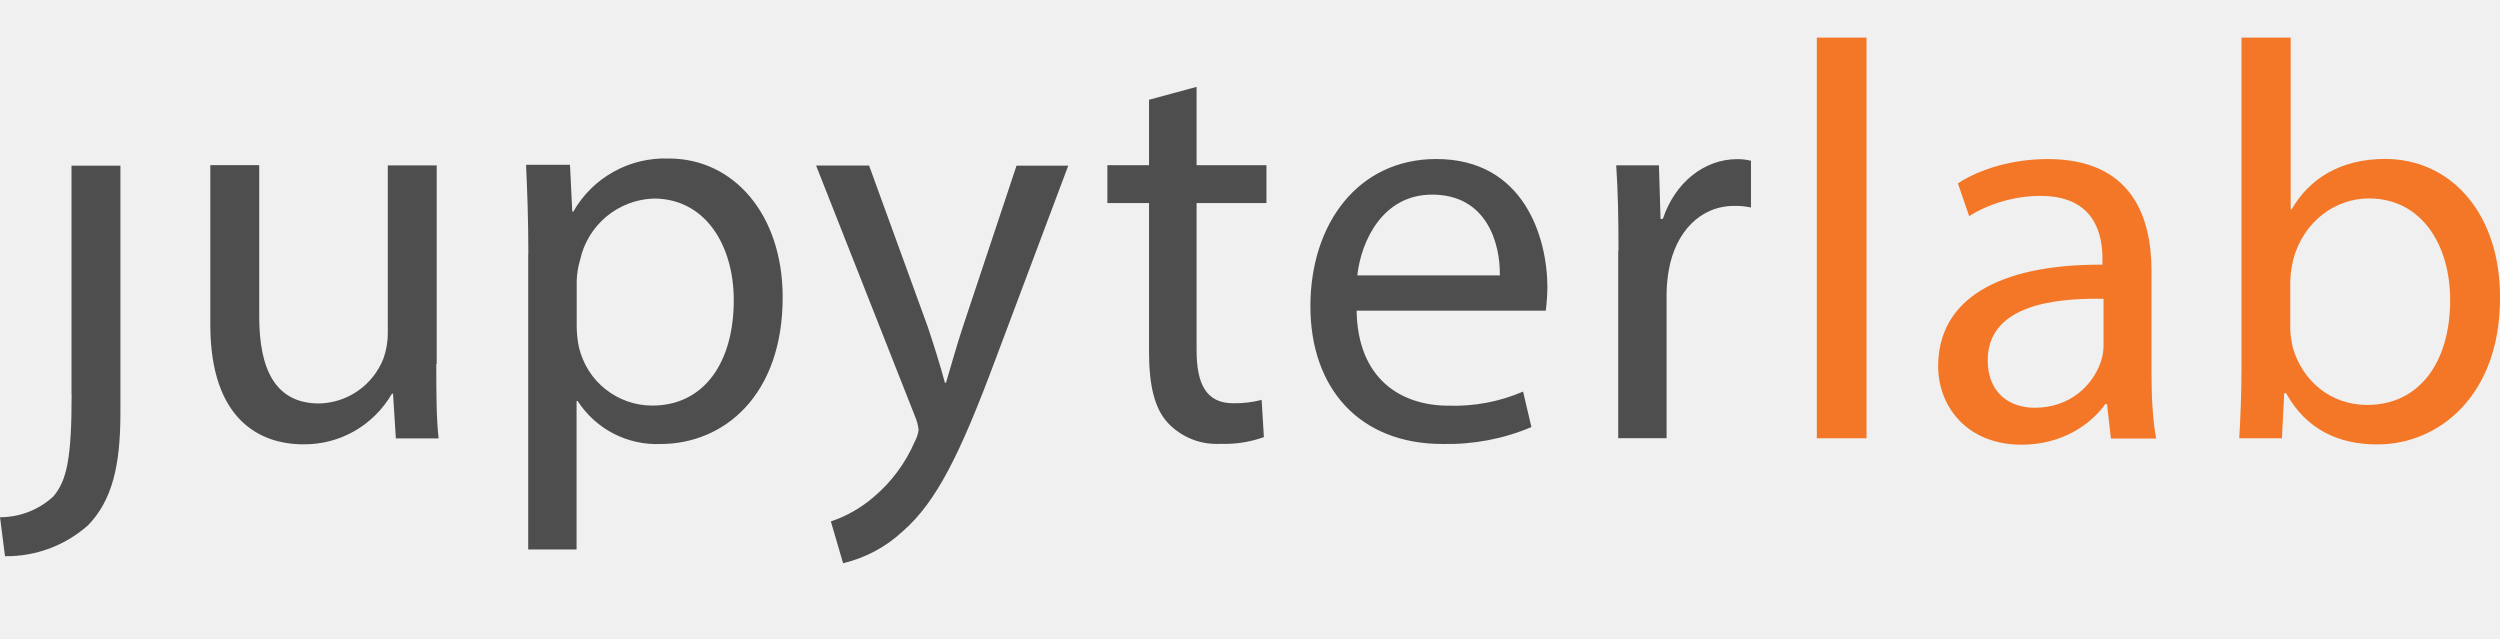
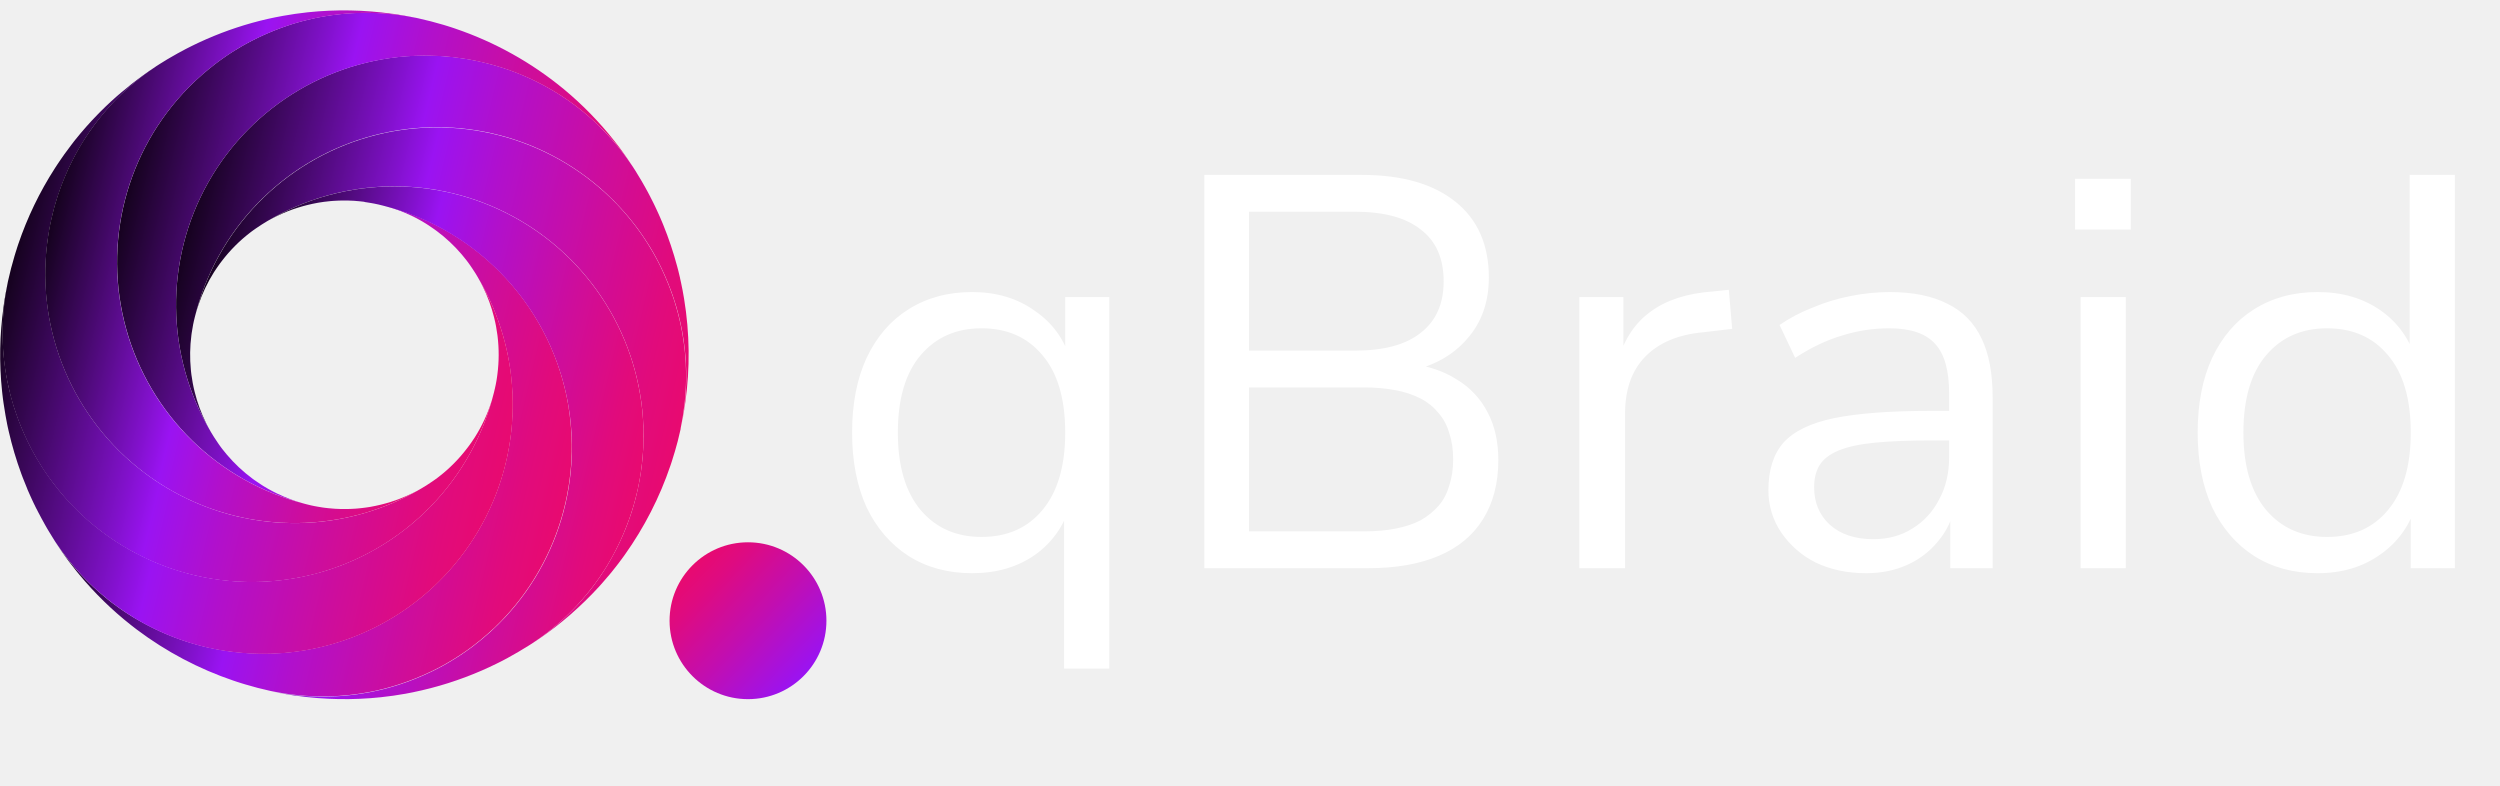
- <svg xmlns="http://www.w3.org/2000/svg" width="200" viewBox="0 0 1860.8 475">
-   <path fill="#4E4E4E" d="M53.324 293.087c0 48.7-3.7 64.7-13.6 76.4-10.8 10-25 15.5-39.7 15.5l3.7 29c22.8.3 44.8-7.9 61.9-23.1 17.8-18.5 24-44.1 24-83.3v-184.3h-36.4v170.1zm271.42-22.179c0 21 0 39.5 1.7 55.4h-31.8l-2.1-33.3h-.8c-6.7 11.6-16.4 21.3-28 27.9s-24.8 10-38.2 9.8c-31.4 0-69-17.7-69-89v-118.8h36.4v112.7c0 38.7 11.6 64.7 44.6 64.7 10.3-.2 20.4-3.5 28.9-9.4s15.1-14.3 18.9-23.9c2.2-6.1 3.3-12.5 3.3-18.9v-125h36.4v147.8zm68.512-81.525c0-26-.8-47-1.7-66.7h32.7l1.7 34.8h.8c7.1-12.5 17.5-22.8 30.1-29.7 12.5-7 26.7-10.3 41-9.8 48.3 0 84.7 41.7 84.7 103.3 0 73.1-43.7 109.2-91 109.2-12.1.5-24.2-2.2-35-7.8s-19.9-13.9-26.6-24.2h-.8v110.5h-36v-220zm36 54.2c.1 5.1.6 10.1 1.7 15.1 3 12.3 9.9 23.3 19.8 31.1s22.1 12.1 34.7 12.1c38.5 0 60.7-31.9 60.7-78.5 0-40.7-21.1-75.6-59.5-75.6-12.9.4-25.3 5.1-35.3 13.4-9.9 8.3-16.9 19.7-19.6 32.4-1.5 4.9-2.3 10-2.5 15.1zm217.572-120.485 43.7 120.1c4.5 13.4 9.5 29.4 12.8 41.7h.8c3.7-12.2 7.9-27.7 12.8-42.4l39.7-119.2h38.5l-54.4 144.8c-26 69.7-43.7 105.4-68.6 127.2-12.5 11.7-27.9 20-44.6 23.9l-9.1-31.1c11.7-3.9 22.5-10.1 31.8-18.1 13.2-11.1 23.7-25.2 30.6-41.2 1.5-2.8 2.5-5.7 2.9-8.8-.3-3.3-1.2-6.6-2.5-9.7l-73.8-187.1h39.7zM890.649 64.65v58.3h52v28.2h-52v109.5c0 25 7 39.5 27.3 39.5 7.1.1 14.2-.7 21.1-2.5l1.7 27.7c-10.3 3.7-21.3 5.4-32.2 5-7.3.4-14.6-.7-21.3-3.4-6.8-2.7-12.9-6.8-17.9-12.1-10.3-10.9-14.1-29-14.1-52.9v-110.8h-31v-28.2h31v-48.7zm119.111 166.711c.8 50 32.2 70.6 68.6 70.6 19 .6 37.9-3 55.3-10.5l6.2 26.4c-20.9 8.9-43.5 13.1-66.2 12.6-61.5 0-98.3-41.2-98.3-102.5 0-61.4 35.5-109.6 93.7-109.6 65.2 0 82.7 58.3 82.7 95.7-.1 5.8-.5 11.5-1.2 17.2h-140.8zm106.6-26.4c.4-23.5-9.5-60.1-50.4-60.1-36.8 0-52.8 34.4-55.7 60.1zm88.317-18.505c0-23.9-.4-44.5-1.7-63.4h31.8l1.2 39.9h1.7c9.1-27.3 31-44.5 55.3-44.5 3.5-.1 7 .4 10.3 1.2v34.8c-4.1-.9-8.2-1.3-12.4-1.2-25.6 0-43.7 19.7-48.7 47.4-1 5.7-1.6 11.5-1.7 17.2v108.3h-36v-139.7z" class="jp-icon2" />
-   <path fill="#F37726" d="M1352.3 326.2h37V28h-37zm252.5 0c-2.5-13.9-3.4-31.1-3.4-48.7v-76c0-40.7-15.1-83.1-77.3-83.1-25.6 0-50 7.1-66.8 18.1l8.4 24.4c14.3-9.2 34-15.1 53-15.1 41.6 0 46.2 30.2 46.2 47v4.2c-78.6-.4-122.3 26.5-122.3 75.6 0 29.4 21 58.4 62.2 58.4 29 0 50.9-14.3 62.2-30.2h1.3l2.9 25.6h33.6zm-39.1-68.5c0 3.8-.8 8-2.1 11.8-5.9 17.2-22.7 34-49.2 34-18.9 0-34.9-11.3-34.9-35.3 0-39.5 45.8-46.6 86.2-45.8zm132.8 68.5 1.7-33.6h1.3c15.1 26.9 38.7 38.2 68.1 38.2 45.4 0 91.2-36.1 91.2-108.8.4-61.7-35.3-103.7-85.7-103.7-32.8 0-56.3 14.7-69.3 37.4h-.8V28h-36.6v245.7c0 18.1-.8 38.6-1.7 52.5zm6.3-118c0-5.9 1.3-10.9 2.1-15.1 7.6-28.1 31.1-45.4 56.3-45.4 39.5 0 60.5 34.9 60.5 75.6 0 46.6-23.1 78.1-61.8 78.1-26.9 0-48.3-17.6-55.5-43.3-.8-4.2-1.7-8.8-1.7-13.4v-36.5z" class="jp-jupyter-icon-color" />
+ <svg xmlns="http://www.w3.org/2000/svg" width="121" height="38" fill="none" viewBox="0 0 121 38">
+   <g clip-path="url(#a)">
+     <path fill="url(#b)" d="M33.08 20.072q-.051.294-.114.587a11 11 0 0 0 .166-1.04q.011-.089.019-.174l.019-.203.014-.18c0-.03.005-.062.006-.093l.008-.13.008-.202.006-.2v-.445q.001-.075-.004-.149v-.017q-.002-.09-.008-.18v-.036l-.012-.202-.013-.166q-.007-.099-.018-.199l-.016-.155c-.006-.05-.012-.11-.02-.165q0-.012-.002-.022l-.014-.105-.02-.14-.027-.172-.01-.062-.027-.152v-.012l-.045-.227q-.01-.055-.022-.11l-.02-.091-.03-.128q-.001-.015-.007-.03l-.03-.128-.025-.1-.028-.107-.043-.155-.03-.109-.036-.12-.013-.043-.037-.118-.03-.093-.03-.09-.027-.081a3 3 0 0 0-.061-.174l-.047-.128-.023-.06-.037-.096-.042-.106-.021-.054-.063-.15q-.03-.075-.063-.149l-.032-.075-.045-.099-.076-.164-.05-.109c-.016-.036-.042-.087-.065-.13l-.07-.14v-.003l-.088-.167-.091-.167c-.032-.056-.055-.1-.082-.146l-.039-.065-.058-.1-.093-.153-.055-.087c-.018-.028-.042-.067-.064-.099l-.005-.007q-.046-.076-.095-.146l-.088-.132-.1-.145-.014-.019-.066-.093-.062-.085-.013-.018-.104-.139a11 11 0 0 0-.684-.82 12 12 0 0 0-.728-.736A12.066 12.066 0 0 0 9.431 15.34l-.004.016-.041.171-.004.017-.034.16a7 7 0 0 0-.073.43v.002l-.011.085a7.4 7.4 0 0 0-.026 1.678l.009.089.01.088.009.071a6 6 0 0 0 .063.394c.01.054.022.117.035.175q.008.043.019.087.019.087.041.173a7.4 7.4 0 0 0 .547 1.491l.04.08.04.077c.014.029.027.05.041.078l.043.077q.037.068.075.134A12.069 12.069 0 0 1 20.493 2.688h.004q.164 0 .327.003a7 7 0 0 1 .603.028 11 11 0 0 1 .969.108q.092.014.184.029h.007l.135.024.066.012q.085.015.171.034c.057.011.125.024.187.038l.15.034q.121.027.244.059l.154.04.01.002.182.05.183.053.18.056h.004l.172.057.014.004.149.05.035.013.167.06.153.058.047.018q.079.03.156.063.075.03.149.062.027.01.053.023.06.024.116.05l.059.025.114.053.064.028.114.055.053.026q.069.032.136.067l.023.011q.07.037.14.073.024.01.05.024l.105.056.063.034q.073.039.14.078l.142.082.05.029a7 7 0 0 1 .337.205l.118.075.041.028.106.07c.034.023.08.053.12.082l.012.008.127.088.05.037.139.1a5 5 0 0 1 .198.15l.018.013.132.105c.044.035.08.063.118.095q.077.063.152.127l.124.106.04.035q.045.037.089.079l.058.052q.063.056.124.114l.015.014.108.104.04.038.1.105q.093.092.183.185l.135.143.136.15q.045.045.088.099.03.033.061.07l.118.136c.039.047.087.104.129.157l.11.137q.075.093.149.19.102.134.199.272.138.192.269.392v.002l.02.031.018.027.018.028.04.062a19 19 0 0 1 .294.486q.105.176.2.351.001.005.005.012l.1.181.093.177q.087.167.17.334.038.08.078.16c.028.054.055.118.083.177q.042.087.081.177l.08.178.074.174.004.008.074.177a17 17 0 0 1 .684 2.037q.024.095.05.189l.089.37v.012l.043.192q.086.397.152.802c.274 1.665.293 3.363.056 5.034q0 .008-.003.017l-.023.166-.01.059q-.01.074-.023.143c-.003.061-.015.127-.026.191" />
+     <path fill="url(#c)" d="M32.946 20.75q-.062.281-.133.56l-.02.078a17 17 0 0 1-.264.903l-.018.057-.053.16q-.002.007-.005.015a16.7 16.7 0 0 1-2.22 4.338l-.084.116q-.09.124-.182.245l-.084.11-.054.07-.067.085-.06.075-.062.079q-.062.075-.124.152a33 33 0 0 1-.384.447l-.131.146a17 17 0 0 1-1.398 1.364q-.074.062-.145.124l-.007.006-.146.122-.15.123-.152.122q-.074.06-.153.12c-.055.04-.094.072-.142.108l-.082.06-.06.044-.027.022-.133.095-.025.019-.018.013-.141.099-.15.103a11 11 0 0 1-.332.221 14 14 0 0 0 .65-.46l.192-.149q.07-.054.136-.11l.156-.13.138-.116.07-.062.099-.088.15-.136q.075-.069.145-.137c.047-.047.09-.087.134-.132l.05-.05.094-.096.038-.04.104-.109.012-.013.122-.131.024-.028q.051-.055.1-.114l.031-.036a11 11 0 0 0 .235-.278l.1-.121.116-.148.065-.084.086-.114.099-.14.037-.05.089-.127.006-.01.093-.136.036-.056.062-.093.05-.079c.023-.036.05-.073.07-.111l.016-.026.07-.113.049-.087.056-.095.079-.14q.027-.048.055-.1l.06-.11.02-.039q.03-.055.058-.11l.045-.087.043-.085.037-.077a2 2 0 0 0 .08-.165q.03-.061.057-.124l.027-.059q.022-.046.042-.094l.046-.105.022-.053.063-.15a6 6 0 0 0 .089-.225l.038-.1a9 9 0 0 0 .102-.283l.047-.138.05-.152.056-.18.053-.183.045-.162.02-.073.028-.111.065-.274.027-.117v-.008l.036-.171.03-.155.031-.175q.001-.01.004-.023l.019-.112.016-.104q-.001-.01.004-.023.013-.085.024-.171.065-.465.09-.931l.008-.131a11 11 0 0 0 .004-1.037 12.065 12.065 0 0 0-18.215-9.9l-.08.05-.09.055-.089.055a9 9 0 0 0-.28.186l-.07.05-.072.05c-.021.015-.05.034-.07.052l-.07.053a7.4 7.4 0 0 0-1.371 1.378l-.1.132q-.069.095-.134.191l-.04.06-.05.074-.05.075a7.4 7.4 0 0 0-.758 1.596v.003q-.03.082-.054.166-.039.124-.074.249l-.024.088a12.07 12.07 0 0 1 20.117-5.684 10 10 0 0 1 .585.613 12 12 0 0 1 .776.965q.032.046.066.093l.014.02.1.144.088.132.095.146.005.007.064.1a6.79 6.79 0 0 1 .206.34l.038.064.082.146c.027.049.062.111.091.167q.045.084.088.167v.003q.038.07.071.14c.02.046.044.086.065.13.02.044.035.073.05.109q.037.082.076.164.023.049.044.1l.033.075q.033.075.063.149l.062.149.022.054.042.106.036.096.023.06.067.184.041.118q.015.04.028.08l.03.09.03.094.036.118q.008.02.013.043l.036.12c.011.04.021.073.03.11l.044.154.028.107.024.1.031.128c0 .01.005.02.007.03l.029.128.02.092.023.108q.008.033.013.067l.031.161v.012q.015.075.027.152l.01.062a9 9 0 0 1 .047.312l.014.105q0 .01.003.022.012.082.02.165l.016.155a8 8 0 0 1 .033.414l.01.153v.036q.005.09.007.18v.017q.001.075.004.15v.445c0 .062-.003.134-.005.199l-.009.201q-.002.066-.008.132 0 .046-.006.092l-.014.18-.018.203-.02.174a15 15 0 0 1-.08.572q-.037.235-.086.468-.002.015-.006.03l-.01.05z" />
+     <path fill="url(#d)" d="m23.866 19.157.023-.088a12.07 12.07 0 0 1-20.164 5.636l-.004-.004a11 11 0 0 1-.523-.55l-.113-.129a13 13 0 0 1-.609-.761l-.11-.15-.003-.005-.08-.112-.037-.056q-.05-.074-.1-.144c-.034-.049-.07-.107-.104-.16a8 8 0 0 1-.213-.344l-.081-.137-.006-.01a11 11 0 0 1-.184-.33q-.045-.085-.088-.168v-.003l-.081-.161-.007-.013q-.038-.074-.07-.144l-.016-.034-.076-.161c-.026-.054-.045-.1-.067-.15l-.02-.045-.066-.155-.062-.149-.022-.054-.046-.117-.023-.06q-.023-.058-.045-.118l-.024-.066a4 4 0 0 1-.061-.174l-.05-.143-.007-.025-.05-.149-.016-.05-.035-.113-.02-.069-.044-.155-.043-.158-.015-.054-.035-.142a13 13 0 0 1-.122-.552c-.01-.05-.019-.095-.027-.143q0-.008-.003-.014l-.027-.152-.01-.063-.027-.17-.02-.142-.014-.105-.003-.021-.02-.168-.016-.15-.017-.198-.013-.162q0-.027-.003-.053l-.007-.12q-.001-.036-.004-.077l-.007-.168v-.02q-.001-.075-.004-.149v-.45q.001-.097.005-.196c.002-.065.005-.135.009-.202q.001-.065.008-.131.001-.046.005-.093l.014-.18c.006-.06.012-.135.02-.202l.018-.175a10 10 0 0 1 .08-.572 12 12 0 0 1 .096-.513l.01-.045a17 17 0 0 1 .315-1.214l.058-.189q.02-.065.042-.13l.021-.07.056-.17A16.7 16.7 0 0 1 2.66 8.138l.107-.164.11-.164.112-.162.038-.054.072-.103a.02.02 0 0 0 .007-.012 20 20 0 0 1 .353-.476l.05-.064.049-.066.016-.02.004-.006.055-.069q.522-.654 1.106-1.25l.138-.14a16 16 0 0 1 1.002-.922h.003c.003 0 0-.003.004-.004q.22-.186.447-.367l.153-.12.142-.107.013-.01.116-.087.012-.008.028-.021.133-.096.163-.116.17-.118.01-.007q.168-.113.337-.223a12 12 0 0 0-1.147.857c-.05.044-.092.077-.137.117l-.07.061a8 8 0 0 0-.248.224q-.074.069-.143.135-.094.091-.185.182l-.095.097-.038.04-.103.109-.015.014-.114.124-.05.059a3 3 0 0 0-.114.129q-.054.06-.106.123a6 6 0 0 0-.222.27l-.105.133-.013.017-.065.084-.086.114-.1.14-.036.05-.089.127q-.002.006-.008.012l-.081.12c-.027.04-.05.07-.07.106l-.028.041-.073.116q-.067.104-.13.212-.038.062-.076.126l-.028.05-.082.142-.078.14-.035.063-.055.105q-.013.023-.025.05-.037.07-.072.14l-.012.023-.066.135-.027.054-.054.114-.029.064a2 2 0 0 0-.05.114q-.014.03-.025.059a2 2 0 0 0-.05.116l-.023.053-.062.15-.063.155-.018.047a9 9 0 0 0-.118.32q-.007.019-.013.036l-.056.165q-.03.085-.057.172v.004q-.03.09-.056.18l-.054.183-.05.181-.002.01q-.02.076-.04.155-.03.122-.058.245-.02.075-.034.149l-.039.186-.033.17-.013.067-.023.136v.007q-.016.09-.03.183l-.027.19q-.053.387-.08.78-.008.084-.011.17-.014.215-.017.433-.005.163-.003.326 0 .19.009.384a12.064 12.064 0 0 0 18.21 9.902l.081-.05.09-.055.089-.055a9 9 0 0 0 .28-.186l.07-.05.072-.05c.021-.015.05-.034.07-.052s.047-.035.07-.053a7.4 7.4 0 0 0 1.37-1.38c.036-.047.068-.088.1-.132q.07-.095.135-.191l.04-.06.05-.074.05-.075a7.4 7.4 0 0 0 .814-1.759z" />
+     <path fill="url(#e)" d="M27.525 19.75a12.1 12.1 0 0 1-3.276 10.318 9 9 0 0 1-.616.585q-.348.312-.723.597l-.139.104-.018.013-.085.062q-.046.031-.093.066l-.019.014-.145.099-.131.088c-.044.03-.1.064-.147.096l-.007.004-.102.065c-.034.02-.057.036-.086.054q-.074.047-.153.092l-.1.059-.064.038-.146.083-.168.091q-.083.046-.166.088h-.003l-.14.07-.13.065a1 1 0 0 1-.11.05 8 8 0 0 1-.262.12l-.076.033-.15.063-.148.062-.054.022-.107.041c-.035.014-.064.026-.096.037q-.03.013-.06.023l-.128.047-.056.02q-.059.022-.118.04-.04.016-.08.028l-.09.03-.094.03-.118.038-.043.012-.12.036-.109.031-.154.042-.108.029-.099.024q-.063.016-.128.03l-.03.008-.129.03-.091.019-.11.023q-.03.008-.066.013-.08.016-.161.031h-.012l-.152.027-.062.01-.17.027-.142.02-.105.014-.021.002q-.084.012-.166.02l-.155.016a8 8 0 0 1-.364.031l-.05.003q-.076.006-.153.009h-.036l-.197.007q-.075.001-.15.004h-.444c-.062 0-.134 0-.2-.006-.064-.005-.134-.005-.2-.008l-.132-.008-.093-.005-.18-.014c-.06-.006-.134-.012-.202-.02l-.174-.019a10 10 0 0 1-.573-.08 12 12 0 0 1-.468-.085h-.003l-.026-.006-.05-.01-.013-.003a16 16 0 0 1-1.213-.315l-.19-.058-.138-.044-.057-.018-.159-.053-.016-.005a16.7 16.7 0 0 1-4.676-2.468l-.288-.222a16.6 16.6 0 0 1-2.515-2.457l-.123-.15a19 19 0 0 1-.36-.46c-.038-.05-.077-.105-.115-.157q-.044-.059-.087-.119l-.007-.01a20 20 0 0 1-.459-.671 12.5 12.5 0 0 0 1.028 1.34q.043.052.088.1l.136.15q.069.075.138.145l.131.134.05.05.096.093.04.038q.054.054.109.104l.013.012a6 6 0 0 0 .273.246l.036.031.126.108c.043.036.1.086.153.128l.12.099.149.117q.04.033.084.064a5 5 0 0 0 .253.185l.05.037q.063.046.126.088l.01.007a4 4 0 0 0 .193.13l.093.06c.031.02.052.035.078.05.037.024.074.05.112.07l.026.017.113.069.086.05a6 6 0 0 0 .235.135l.1.055.11.06.04.021q.054.03.11.057l.087.045.085.043.076.037.112.055.054.025.123.058.06.026.094.042.104.045.054.023.149.062.149.06.076.03.1.038.17.062.114.04c.038.014.09.032.138.047.047.014.1.032.149.05h.003q.09.029.18.055.09.028.184.054l.161.044.073.02.112.029.173.042q.05.013.1.023l.118.026h.008a12 12 0 0 0 .326.066l.174.032.023.004.112.018.104.017.023.003q.085.014.171.024.464.065.932.091c.044 0 .087.005.13.007a11 11 0 0 0 1.037.005 12.065 12.065 0 0 0 9.91-18.204l-.049-.083-.054-.09-.056-.088q-.067-.106-.136-.207-.025-.038-.05-.072l-.05-.073c-.015-.022-.034-.05-.05-.07l-.052-.071-.053-.07a8 8 0 0 0-.222-.275 7.4 7.4 0 0 0-1.226-1.15l-.073-.053-.073-.052-.05-.034-.044-.03q-.038-.027-.074-.05l-.15-.1-.075-.047-.076-.046q-.073-.045-.153-.09l-.078-.043a3 3 0 0 0-.156-.084l-.078-.04q-.077-.038-.156-.077h-.003a7 7 0 0 0-.568-.243l-.083-.03-.083-.03-.057-.02-.06-.021q-.116-.038-.23-.072l-.072-.022-.057-.016-.09-.024a12.06 12.06 0 0 1 8.935 9.795z" />
+     <path fill="url(#f)" d="M30.66 8.114a11 11 0 0 0-.468-.663 16 16 0 0 0-.388-.485l-.117-.137-.062-.07-.087-.099q-.067-.075-.137-.149l-.135-.143-.182-.185-.096-.094-.04-.038-.11-.104-.014-.014q-.061-.058-.124-.114l-.058-.052-.088-.079-.041-.035-.123-.106q-.075-.064-.152-.127l-.119-.096c-.04-.03-.088-.07-.132-.104l-.018-.014-.084-.064-.114-.086a3 3 0 0 0-.14-.1q-.026-.017-.05-.036l-.126-.089-.012-.007-.12-.082c-.04-.027-.07-.048-.106-.07l-.04-.028-.119-.075a12 12 0 0 0-.529-.316q-.07-.04-.14-.078l-.063-.034-.105-.056q-.023-.013-.05-.025-.07-.038-.14-.072l-.023-.012-.136-.066q-.026-.014-.053-.027l-.114-.054-.063-.029-.115-.052-.059-.026a2 2 0 0 0-.116-.05L25.3 3.65q-.075-.033-.15-.062-.074-.031-.155-.063l-.047-.018-.153-.058-.167-.06-.035-.013q-.075-.028-.15-.05l-.013-.005-.172-.056h-.004q-.09-.03-.18-.056l-.183-.054-.181-.05-.011-.002-.154-.04a8 8 0 0 0-.394-.092l-.187-.039c-.062-.011-.114-.024-.17-.034l-.067-.011q-.067-.013-.136-.024h-.006l-.184-.03q-.094-.015-.189-.026a11 11 0 0 0-1.383-.109 9 9 0 0 0-.327-.003h-.006A12.063 12.063 0 0 0 10.21 20.913l.05.081.055.09.055.089a9 9 0 0 0 .186.279l.05.072.05.071.052.07q.027.038.053.07a9 9 0 0 0 .223.275 7.4 7.4 0 0 0 1.227 1.15l.072.053.073.05.05.034.044.03q.038.027.075.05l.149.1.075.047.076.046q.074.045.153.09l.078.043q.077.043.156.084l.08.04c.05.027.103.05.155.078h.004q.277.133.568.242l.082.031.084.03.056.02.06.02q.116.038.23.073l.073.021.056.016.09.025A12.07 12.07 0 0 1 9.134 4.225l.004-.004a11.836 11.836 0 0 1 .679-.636q.298-.257.609-.497.074-.057.153-.114c.054-.038.1-.073.15-.11l.005-.003.112-.079.056-.038c.05-.033.095-.066.144-.1l.16-.104q.063-.042.129-.082a8 8 0 0 1 .36-.217l.165-.093a17 17 0 0 1 .334-.18h.003l.162-.081.012-.007c.05-.024.096-.05.144-.07l.035-.016.16-.076c.055-.026.1-.045.15-.067l.046-.02q.076-.034.154-.066l.15-.062.053-.022.118-.046.06-.023.117-.045.066-.024.119-.042.056-.02q.074-.023.143-.05l.025-.007.15-.05q.024-.008.049-.016l.113-.035.069-.02q.075-.023.155-.044.078-.022.157-.043l.055-.014A10 10 0 0 1 15.1.909l.136-.03.05-.01.124-.025c.041-.008.095-.019.143-.027l.014-.003.152-.027.062-.01a10 10 0 0 1 .607-.083l.152-.017a8 8 0 0 1 .36-.03q.027-.002.053-.003l.12-.008.077-.003.169-.007h.02c.05 0 .099-.004.149-.004h.449q.099.001.197.005l.201.008q.066.002.131.008l.093.006a7 7 0 0 1 .382.033q.087.009.175.02.12.012.24.029.166.023.332.05.234.037.468.086l.046.01.045.01a18 18 0 0 1 1.213.314l.19.058.138.044.057.018.159.053.016.006a16.7 16.7 0 0 1 5.271 2.937 16.7 16.7 0 0 1 2.456 2.52q.06.076.12.155l.105.136.104.14c.034.048.075.102.111.154l.008.01a20 20 0 0 1 .466.682" />
+     <path fill="url(#g)" d="M20.28 23.703q.066-.036.133-.075A12.069 12.069 0 0 1 2.188 13.345v-.006q0-.164.003-.327.004-.216.017-.433.003-.085.01-.17a12 12 0 0 1 .108-.969q.014-.093.03-.184v-.006l.023-.136.013-.067.033-.17c.012-.057.025-.125.039-.187q.015-.075.034-.149a7 7 0 0 1 .098-.399l.002-.01.05-.182a8 8 0 0 1 .11-.363v-.003l.06-.186.053-.152.013-.035.06-.167.058-.153.018-.047q.03-.08.063-.156l.062-.15.023-.053.05-.116.025-.058q.027-.057.05-.115l.029-.064.054-.113.027-.054q.03-.068.066-.135l.012-.024c.023-.047.05-.094.072-.14l.025-.05.056-.105.034-.063q.038-.07.078-.14.041-.07.082-.142l.028-.05.075-.125.13-.212.076-.117.028-.042.07-.106.081-.12.008-.012.09-.126.036-.05.1-.14.085-.114.078-.101.105-.134.095-.118.127-.152.141-.163c.026-.03.05-.06.08-.089l.05-.058.113-.124.015-.015.103-.109.038-.04.095-.096q.091-.091.185-.182l.143-.135a14 14 0 0 1 .248-.224l.07-.061q.067-.06.138-.118c.046-.038.103-.087.156-.129l.136-.11a11 11 0 0 1 .462-.348q.193-.137.392-.27h.003l.04-.025.046-.03.063-.04q.165-.104.33-.204.077-.047.155-.09a17 17 0 0 1 .725-.402l.01-.005.17-.087.156-.078.155-.075.176-.084q.177-.082.355-.16a16.7 16.7 0 0 1 2.967-.98q.37-.083.742-.149.597-.108 1.195-.172a16.7 16.7 0 0 1 4.09.072h.018l.165.025.06.009.143.023.195.034q.293.052.587.114a9 9 0 0 0-.468-.085 8 8 0 0 0-.572-.08l-.175-.019a7 7 0 0 0-.381-.033c-.032 0-.063-.005-.094-.006l-.13-.008-.202-.008-.197-.006q-.13-.002-.26 0h-.189q-.075-.001-.15.004h-.02q-.084.001-.168.007l-.078.004q-.06.002-.119.008-.026 0-.053.003a9 9 0 0 0-.512.047c-.052.006-.112.012-.168.02l-.022.002-.105.014-.14.02-.172.027-.062.01-.152.027-.014.003-.143.027-.124.025-.05.01-.136.03a17 17 0 0 0-.384.093l-.055.014-.157.043-.155.044-.069.02a3 3 0 0 0-.163.051q-.075.022-.149.05l-.025.008c-.05.016-.095.031-.143.05l-.056.019q-.06.02-.119.042l-.065.024q-.06.022-.119.045l-.06.023a3 3 0 0 0-.17.068q-.075.03-.15.062l-.154.066-.046.02q-.075.032-.15.067l-.16.076-.034.016q-.073.033-.145.07l-.013.007-.161.081h-.003l-.167.088q-.084.045-.168.092l-.163.092-.01.006-.136.08a8 8 0 0 0-.344.214q-.082.051-.16.104c-.052.036-.097.065-.144.1l-.056.038-.113.08-.005.003-.149.109-.153.114a11 11 0 0 0-.737.61 12 12 0 0 0-.55.523l-.005.004q-.135.137-.265.278a12.064 12.064 0 0 0 5.883 19.875l.092.024.204.05c.069.016.123.026.185.039l.058.01.074.014q.118.021.237.039l.064.009.06.008.087.01.088.01a7 7 0 0 0 .62.04h.261q.09.001.178-.005.045-.001.088-.004l.178-.01.088-.008.09-.008q.087-.009.176-.02.045-.004.088-.011l.054-.007.059-.009.089-.013.088-.015a8 8 0 0 0 .95-.232 7 7 0 0 0 .744-.279q.12-.05.24-.11l.08-.038.078-.04.078-.04.078-.04z" />
+     <path fill="url(#h)" d="M24.81 19.107a12.075 12.075 0 0 1-12.62 12.529q-.064-.001-.13-.007a12 12 0 0 1-1.103-.115l-.022-.003-.104-.017-.113-.018-.022-.004q-.089-.015-.175-.032l-.155-.03-.17-.035h-.01l-.117-.027-.1-.023-.173-.042-.112-.03-.073-.019-.161-.044-.183-.053-.184-.057q-.075-.023-.149-.05l-.138-.046-.113-.04-.17-.062-.1-.038-.077-.03q-.075-.03-.149-.06-.075-.03-.149-.062l-.054-.023-.104-.045-.094-.042-.06-.026-.123-.058-.053-.025-.113-.055-.076-.037-.085-.043-.087-.045-.11-.057-.04-.021-.11-.06-.1-.055q-.069-.037-.139-.08l-.096-.055-.086-.05-.112-.075-.027-.016-.11-.07-.08-.05-.092-.06-.057-.038-.136-.093-.01-.006-.126-.088-.05-.037-.14-.1-.113-.085q-.044-.031-.084-.065l-.018-.013-.131-.103c-.043-.035-.08-.065-.12-.1q-.076-.062-.153-.127l-.127-.108-.035-.032-.115-.099-.026-.024-.133-.122-.013-.012-.108-.104-.04-.038-.097-.094-.05-.05-.13-.133-.139-.146a12.6 12.6 0 0 1-1.25-1.59l-.009-.013v-.002l-.014-.022-.019-.028a15 15 0 0 1-.264-.429l-.067-.111-.025-.043-.004-.007-.004-.006-.096-.168a16.46 16.46 0 0 1-.187-.34c-.029-.053-.054-.099-.08-.152q-.006-.009-.01-.02l-.015-.027-.046-.087-.03-.058-.015-.032-.038-.07-.039-.076-.007-.015q-.037-.08-.078-.16c-.028-.053-.055-.117-.083-.176l-.081-.177-.124-.28-.031-.073v-.007l-.03-.073q-.1-.231-.188-.467l-.069-.183a17 17 0 0 1-.612-2.063q-.023-.096-.043-.192l-.039-.185v-.007l-.02-.105-.017-.088-.025-.136-.01-.052a24 24 0 0 1-.094-.587l-.027-.194q-.013-.098-.024-.196L.1 18.935a16.7 16.7 0 0 1 .072-4.09v-.018l.024-.161q.005-.038.012-.072l.021-.135.033-.195q.052-.293.116-.587a9 9 0 0 0-.087.468q-.028.165-.05.332a10 10 0 0 0-.068.617l-.014.18c0 .03-.005.062-.006.093l-.008.13-.008.203-.005.196v.45q-.001.075.004.149v.02q.001.084.006.168-.001.037.004.078.001.06.007.118-.001.027.004.054l.012.162.018.198.016.15.02.167.003.022.014.105a8 8 0 0 0 .047.312l.01.062.027.152q0 .008.003.015.012.073.027.143l.025.123.01.05.03.137.056.241.036.142.015.055a8 8 0 0 0 .107.381 3 3 0 0 0 .05.164q.024.075.05.149l.008.025q.024.071.05.142.008.03.019.056l.042.12.024.065q.022.06.045.118l.023.06a4 4 0 0 0 .068.171q.03.075.062.15t.065.153l.02.047a10 10 0 0 0 .143.31q.008.016.017.033.034.074.07.145l.007.012.081.165.088.167q.045.084.092.167.045.083.092.164l.005.01a11 11 0 0 0 .295.48q.05.081.104.16c.036.053.064.1.1.145l.038.055.079.113.004.005q.053.075.109.15l.114.152q.237.312.495.61l.113.127a12 12 0 0 0 .523.55l.004.005q.137.135.278.265a12.064 12.064 0 0 0 19.897-5.962l.004-.016q.021-.086.04-.171l.005-.017.014-.068.02-.091a6 6 0 0 0 .073-.43v-.003l.011-.085a7.4 7.4 0 0 0 .007-1.854l-.01-.072a6 6 0 0 0-.062-.394c-.01-.054-.022-.117-.035-.175l-.02-.087-.04-.173a7.4 7.4 0 0 0-.548-1.491q-.018-.04-.04-.079l-.04-.078c-.013-.028-.026-.05-.04-.078l-.043-.077q-.037-.067-.075-.133a12 12 0 0 1 1.682 5.681" />
+     <path fill="url(#i)" d="m30.846 23.769-.023.1a10 10 0 0 1-.071.285l-.02.073-.044.162-.054.182a8 8 0 0 1-.106.333c-.018.05-.03.092-.046.137l-.04.114a8 8 0 0 1-.131.346 6 6 0 0 1-.121.298l-.023.054-.046.105c-.015.035-.027.063-.042.094l-.026.059a4 4 0 0 1-.083.177l-.054.112-.038.077-.043.085-.044.087-.058.11-.02.04-.06.11-.055.1q-.037.07-.08.139l-.055.095-.05.087-.069.113-.016.026-.07.111-.05.08-.065.094-.037.056-.092.137-.006.01-.09.126-.036.05-.1.14-.086.112-.078.102-.103.13c-.035.044-.064.081-.1.122q-.06.074-.126.152l-.14.162-.1.114-.024.027q-.06.067-.121.132l-.013.013-.103.11-.039.039q-.046.049-.094.096l-.05.05-.133.131c-.045.044-.1.093-.146.138-.047.045-.1.091-.15.136l-.099.088-.07.062q-.067.06-.138.117l-.156.13q-.067.055-.136.11l-.192.149a13.097 13.097 0 0 1-.65.46l-.006.004-.006.004h-.003l-.022.014q-.007.006-.017.011l-.011.008-.1.063a16 16 0 0 1-.485.294q-.262.153-.527.298l-.017.01-.181.095-.01.006-.131.067q-.087.045-.175.087a16 16 0 0 1-.705.328 16.7 16.7 0 0 1-3.352 1.062q-.178.038-.358.07-.596.107-1.192.17c-1.362.144-2.736.12-4.091-.072h-.017l-.165-.024-.06-.01-.143-.022-.195-.034a12 12 0 0 1-.587-.115 12 12 0 0 0 1.215.185l.202.019.18.014.092.006.131.007.202.009.199.005h.445q.075.001.15-.004h.017q.09-.001.18-.007h.035q.076-.002.153-.009l.05-.003q.083-.005.166-.012l.199-.018q.076-.007.154-.017c.052-.006.11-.012.166-.02l.022-.002.105-.014a7 7 0 0 0 .312-.047l.062-.01.151-.027h.012l.162-.03.066-.014q.054-.01.11-.023c.035-.008.06-.012.09-.02q.064-.013.129-.028l.03-.008.128-.03.1-.025.107-.028.155-.042.108-.031.12-.036.043-.013.119-.037.093-.03.09-.03.08-.028q.06-.019.118-.04l.056-.02a4 4 0 0 0 .188-.07l.097-.037.106-.042.054-.022.15-.061.148-.064.076-.033.1-.044.163-.076.109-.05q.065-.03.13-.064l.14-.07h.003l.167-.088q.084-.045.167-.092l.146-.082.065-.039.1-.058q.076-.045.152-.093l.087-.054.102-.064.007-.005q.076-.047.146-.095l.131-.089.146-.1q.01-.006.018-.013.047-.032.093-.066.044-.031.085-.062l.019-.013.138-.104q.373-.284.723-.596l.1-.088a12 12 0 0 0 .736-.728 12.065 12.065 0 0 0-5.878-19.881l-.093-.024-.204-.05c-.069-.016-.123-.026-.185-.039l-.057-.01-.075-.014-.237-.039-.064-.009-.067-.018-.088-.01-.088-.01a7 7 0 0 0-.62-.04h-.262q-.088-.001-.177.005-.046.001-.088.004l-.178.01-.088.007-.09.009a5 5 0 0 0-.265.03l-.053.008-.059.009-.089.013-.088.015a8 8 0 0 0-.95.232 7 7 0 0 0-.985.389l-.079.038q-.04.02-.078.04-.04.02-.078.04l-.079.04-.077.043-.133.075a12.068 12.068 0 0 1 18.213 10.936q-.001.064-.007.13a12 12 0 0 1-.115 1.103q0 .012-.003.023-.007.052-.017.104l-.019.112q0 .01-.003.023-.015.087-.032.174c-.01.058-.02.104-.03.155l-.036.171v.008z" />
+     <path fill="url(#j)" d="M36.203 33.839a3.796 3.796 0 1 0 0-7.592 3.796 3.796 0 0 0 0 7.592" />
+   </g>
+   <path fill="#fff" d="M51.502 32.36v-7.938h.297a4.4 4.4 0 0 1-1.701 2.43q-1.269.891-3.051.891-1.755 0-3.078-.837-1.296-.837-2.025-2.349-.702-1.539-.702-3.618 0-2.106.702-3.618.729-1.539 2.025-2.349 1.323-.837 3.078-.837 1.782 0 3.051.918 1.296.891 1.728 2.43h-.27v-3.105h2.133V32.36zm-3.996-6.372q1.863 0 2.943-1.296 1.107-1.323 1.107-3.753 0-2.457-1.107-3.753-1.08-1.296-2.943-1.296-1.836 0-2.943 1.296t-1.107 3.753q0 2.43 1.107 3.753 1.107 1.296 2.943 1.296M58.29 27.5V8.465h7.614q2.916 0 4.536 1.296t1.62 3.672q0 1.782-1.053 2.97-1.026 1.188-2.808 1.566v-.378q1.35.162 2.322.783a3.95 3.95 0 0 1 1.485 1.593q.513.972.513 2.295 0 1.701-.756 2.889-.729 1.161-2.133 1.755t-3.402.594zm2.16-1.782h5.562q.864 0 1.54-.135.7-.135 1.214-.405.513-.297.864-.702t.513-.972q.19-.567.19-1.269 0-.729-.19-1.269a2.5 2.5 0 0 0-.513-.972 2.75 2.75 0 0 0-.864-.702 4.4 4.4 0 0 0-1.215-.405 8 8 0 0 0-1.539-.135H60.45zm0-8.748h5.13q2.106 0 3.186-.864 1.107-.864 1.107-2.484 0-1.674-1.107-2.511-1.08-.864-3.186-.864h-5.13zM76.44 27.5V14.378h2.132v3.105h-.27q.459-1.593 1.593-2.403 1.134-.837 2.997-.972l.783-.081.162 1.89-1.377.162q-1.836.162-2.835 1.188-.972.999-.972 2.754V27.5zm13.875.243q-1.35 0-2.43-.513a4.4 4.4 0 0 1-1.674-1.458 3.6 3.6 0 0 1-.62-2.052q0-1.458.728-2.295.756-.837 2.457-1.188 1.728-.351 4.698-.351h1.215v1.431h-1.188q-1.647 0-2.754.108t-1.755.378-.918.702-.27 1.08q0 1.107.756 1.809.783.702 2.106.702 1.08 0 1.89-.513.837-.513 1.296-1.404.486-.891.486-2.052v-3.078q0-1.674-.675-2.403-.675-.756-2.214-.756-1.188 0-2.295.351-1.107.324-2.268 1.08l-.756-1.593a7.8 7.8 0 0 1 1.593-.837 9.3 9.3 0 0 1 1.863-.567 9.8 9.8 0 0 1 1.863-.189q1.701 0 2.808.567 1.107.54 1.647 1.674.54 1.107.54 2.862V27.5h-2.052v-3.051h.243q-.216 1.026-.837 1.755a4.04 4.04 0 0 1-1.485 1.134q-.891.405-1.998.405m10.117-16.632V8.654h2.7v2.457zm.27 16.389V14.378h2.187V27.5zm11.47.243q-1.755 0-3.078-.837-1.296-.837-2.025-2.349-.702-1.539-.702-3.618 0-2.106.702-3.618.729-1.539 2.025-2.349 1.323-.837 3.078-.837 1.782 0 3.051.891a4.3 4.3 0 0 1 1.701 2.403h-.297V8.465h2.187V27.5h-2.133v-3.132h.27a4.37 4.37 0 0 1-1.728 2.457q-1.269.918-3.051.918m.459-1.755q1.863 0 2.943-1.296 1.107-1.323 1.107-3.753 0-2.457-1.107-3.753-1.08-1.296-2.943-1.296-1.836 0-2.943 1.296t-1.107 3.753q0 2.43 1.107 3.753 1.107 1.296 2.943 1.296" />
+   <defs>
+     <linearGradient id="b" x1="9.274" x2="34.059" y1="10.177" y2="16.067" gradientUnits="userSpaceOnUse">
+       <stop stop-color="#15021e" />
+       <stop offset=".32" stop-color="#8011c9" />
+       <stop offset=".39" stop-color="#9a13f2" />
+       <stop offset=".53" stop-color="#b110cc" />
+       <stop offset=".75" stop-color="#ce0d9b" />
+       <stop offset=".91" stop-color="#e10b7c" />
+       <stop offset="1" stop-color="#e80a70" />
+     </linearGradient>
+     <linearGradient id="c" x1="9.474" x2="32.95" y1="15.17" y2="20.75" gradientUnits="userSpaceOnUse">
+       <stop stop-color="#15021e" />
+       <stop offset=".32" stop-color="#8011c9" />
+       <stop offset=".39" stop-color="#9a13f2" />
+       <stop offset=".53" stop-color="#b110cc" />
+       <stop offset=".75" stop-color="#ce0d9b" />
+       <stop offset=".91" stop-color="#e10b7c" />
+       <stop offset="1" stop-color="#e80a70" />
+     </linearGradient>
+     <linearGradient id="d" x1=".393" x2="23.869" y1="13.582" y2="19.162" gradientUnits="userSpaceOnUse">
+       <stop stop-color="#15021e" />
+       <stop offset=".32" stop-color="#8011c9" />
+       <stop offset=".39" stop-color="#9a13f2" />
+       <stop offset=".53" stop-color="#b110cc" />
+       <stop offset=".75" stop-color="#ce0d9b" />
+       <stop offset=".91" stop-color="#e10b7c" />
+       <stop offset="1" stop-color="#e80a70" />
+     </linearGradient>
+     <linearGradient id="e" x1="4.412" x2="27.346" y1="18.984" y2="24.435" gradientUnits="userSpaceOnUse">
+       <stop stop-color="#15021e" />
+       <stop offset=".32" stop-color="#8011c9" />
+       <stop offset=".39" stop-color="#9a13f2" />
+       <stop offset=".53" stop-color="#b110cc" />
+       <stop offset=".75" stop-color="#ce0d9b" />
+       <stop offset=".91" stop-color="#e10b7c" />
+       <stop offset="1" stop-color="#e80a70" />
+     </linearGradient>
+     <linearGradient id="f" x1="5.995" x2="28.94" y1="9.901" y2="15.355" gradientUnits="userSpaceOnUse">
+       <stop stop-color="#15021e" />
+       <stop offset=".32" stop-color="#8011c9" />
+       <stop offset=".39" stop-color="#9a13f2" />
+       <stop offset=".53" stop-color="#b110cc" />
+       <stop offset=".75" stop-color="#ce0d9b" />
+       <stop offset=".91" stop-color="#e10b7c" />
+       <stop offset="1" stop-color="#e80a70" />
+     </linearGradient>
+     <linearGradient id="g" x1="2.674" x2="22.576" y1="9.807" y2="14.538" gradientUnits="userSpaceOnUse">
+       <stop stop-color="#15021e" />
+       <stop offset=".32" stop-color="#8011c9" />
+       <stop offset=".39" stop-color="#9a13f2" />
+       <stop offset=".53" stop-color="#b110cc" />
+       <stop offset=".75" stop-color="#ce0d9b" />
+       <stop offset=".91" stop-color="#e10b7c" />
+       <stop offset="1" stop-color="#e80a70" />
+     </linearGradient>
+     <linearGradient id="h" x1="-.717" x2="24.068" y1="18.269" y2="24.16" gradientUnits="userSpaceOnUse">
+       <stop stop-color="#15021e" />
+       <stop offset=".32" stop-color="#8011c9" />
+       <stop offset=".39" stop-color="#9a13f2" />
+       <stop offset=".53" stop-color="#b110cc" />
+       <stop offset=".75" stop-color="#ce0d9b" />
+       <stop offset=".91" stop-color="#e10b7c" />
+       <stop offset="1" stop-color="#e80a70" />
+     </linearGradient>
+     <linearGradient id="i" x1="10.766" x2="30.668" y1="19.799" y2="24.529" gradientUnits="userSpaceOnUse">
+       <stop stop-color="#15021e" />
+       <stop offset=".32" stop-color="#8011c9" />
+       <stop offset=".39" stop-color="#9a13f2" />
+       <stop offset=".53" stop-color="#b110cc" />
+       <stop offset=".75" stop-color="#ce0d9b" />
+       <stop offset=".91" stop-color="#e10b7c" />
+       <stop offset="1" stop-color="#e80a70" />
+     </linearGradient>
+     <linearGradient id="j" x1="38.964" x2="33.444" y1="32.65" y2="27.435" gradientUnits="userSpaceOnUse">
+       <stop stop-color="#9a13f2" />
+       <stop offset=".47" stop-color="#c30eae" />
+       <stop offset=".82" stop-color="#de0b81" />
+       <stop offset="1" stop-color="#e80a70" />
+     </linearGradient>
+     <clipPath id="a">
+       <path fill="#fff" d="M0 .5h40v33.339H0z" />
+     </clipPath>
+   </defs>
</svg>
